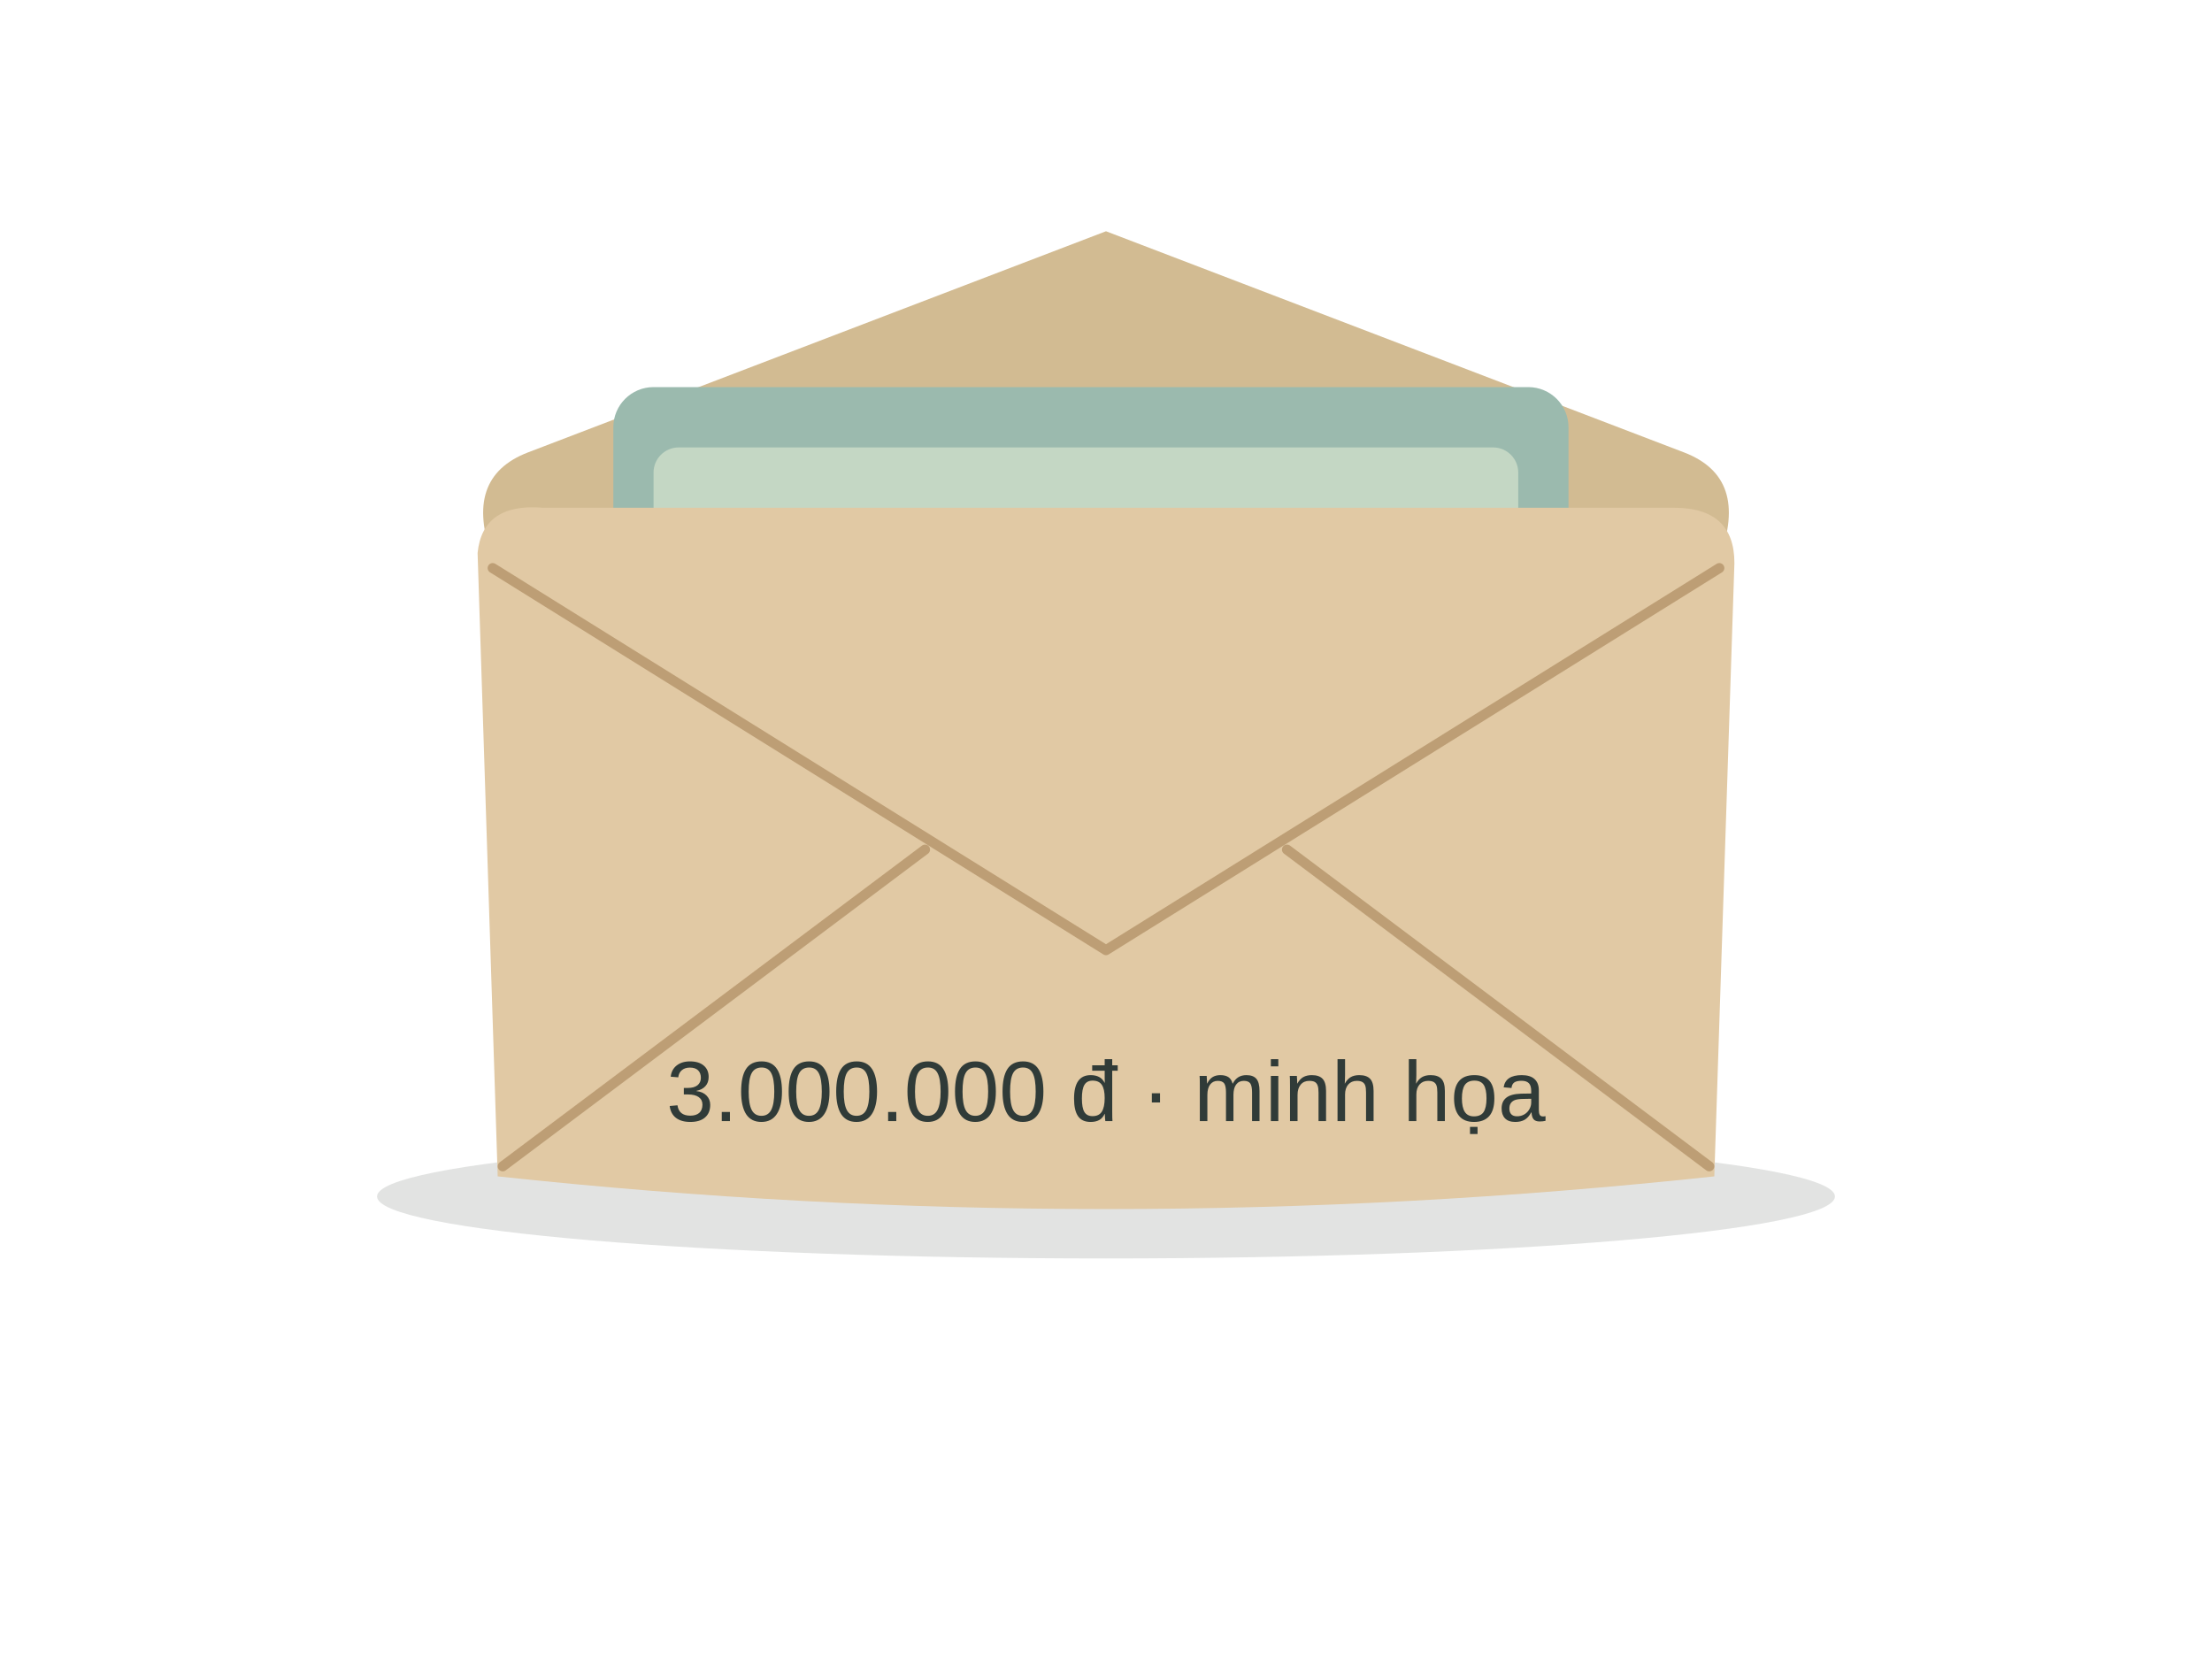
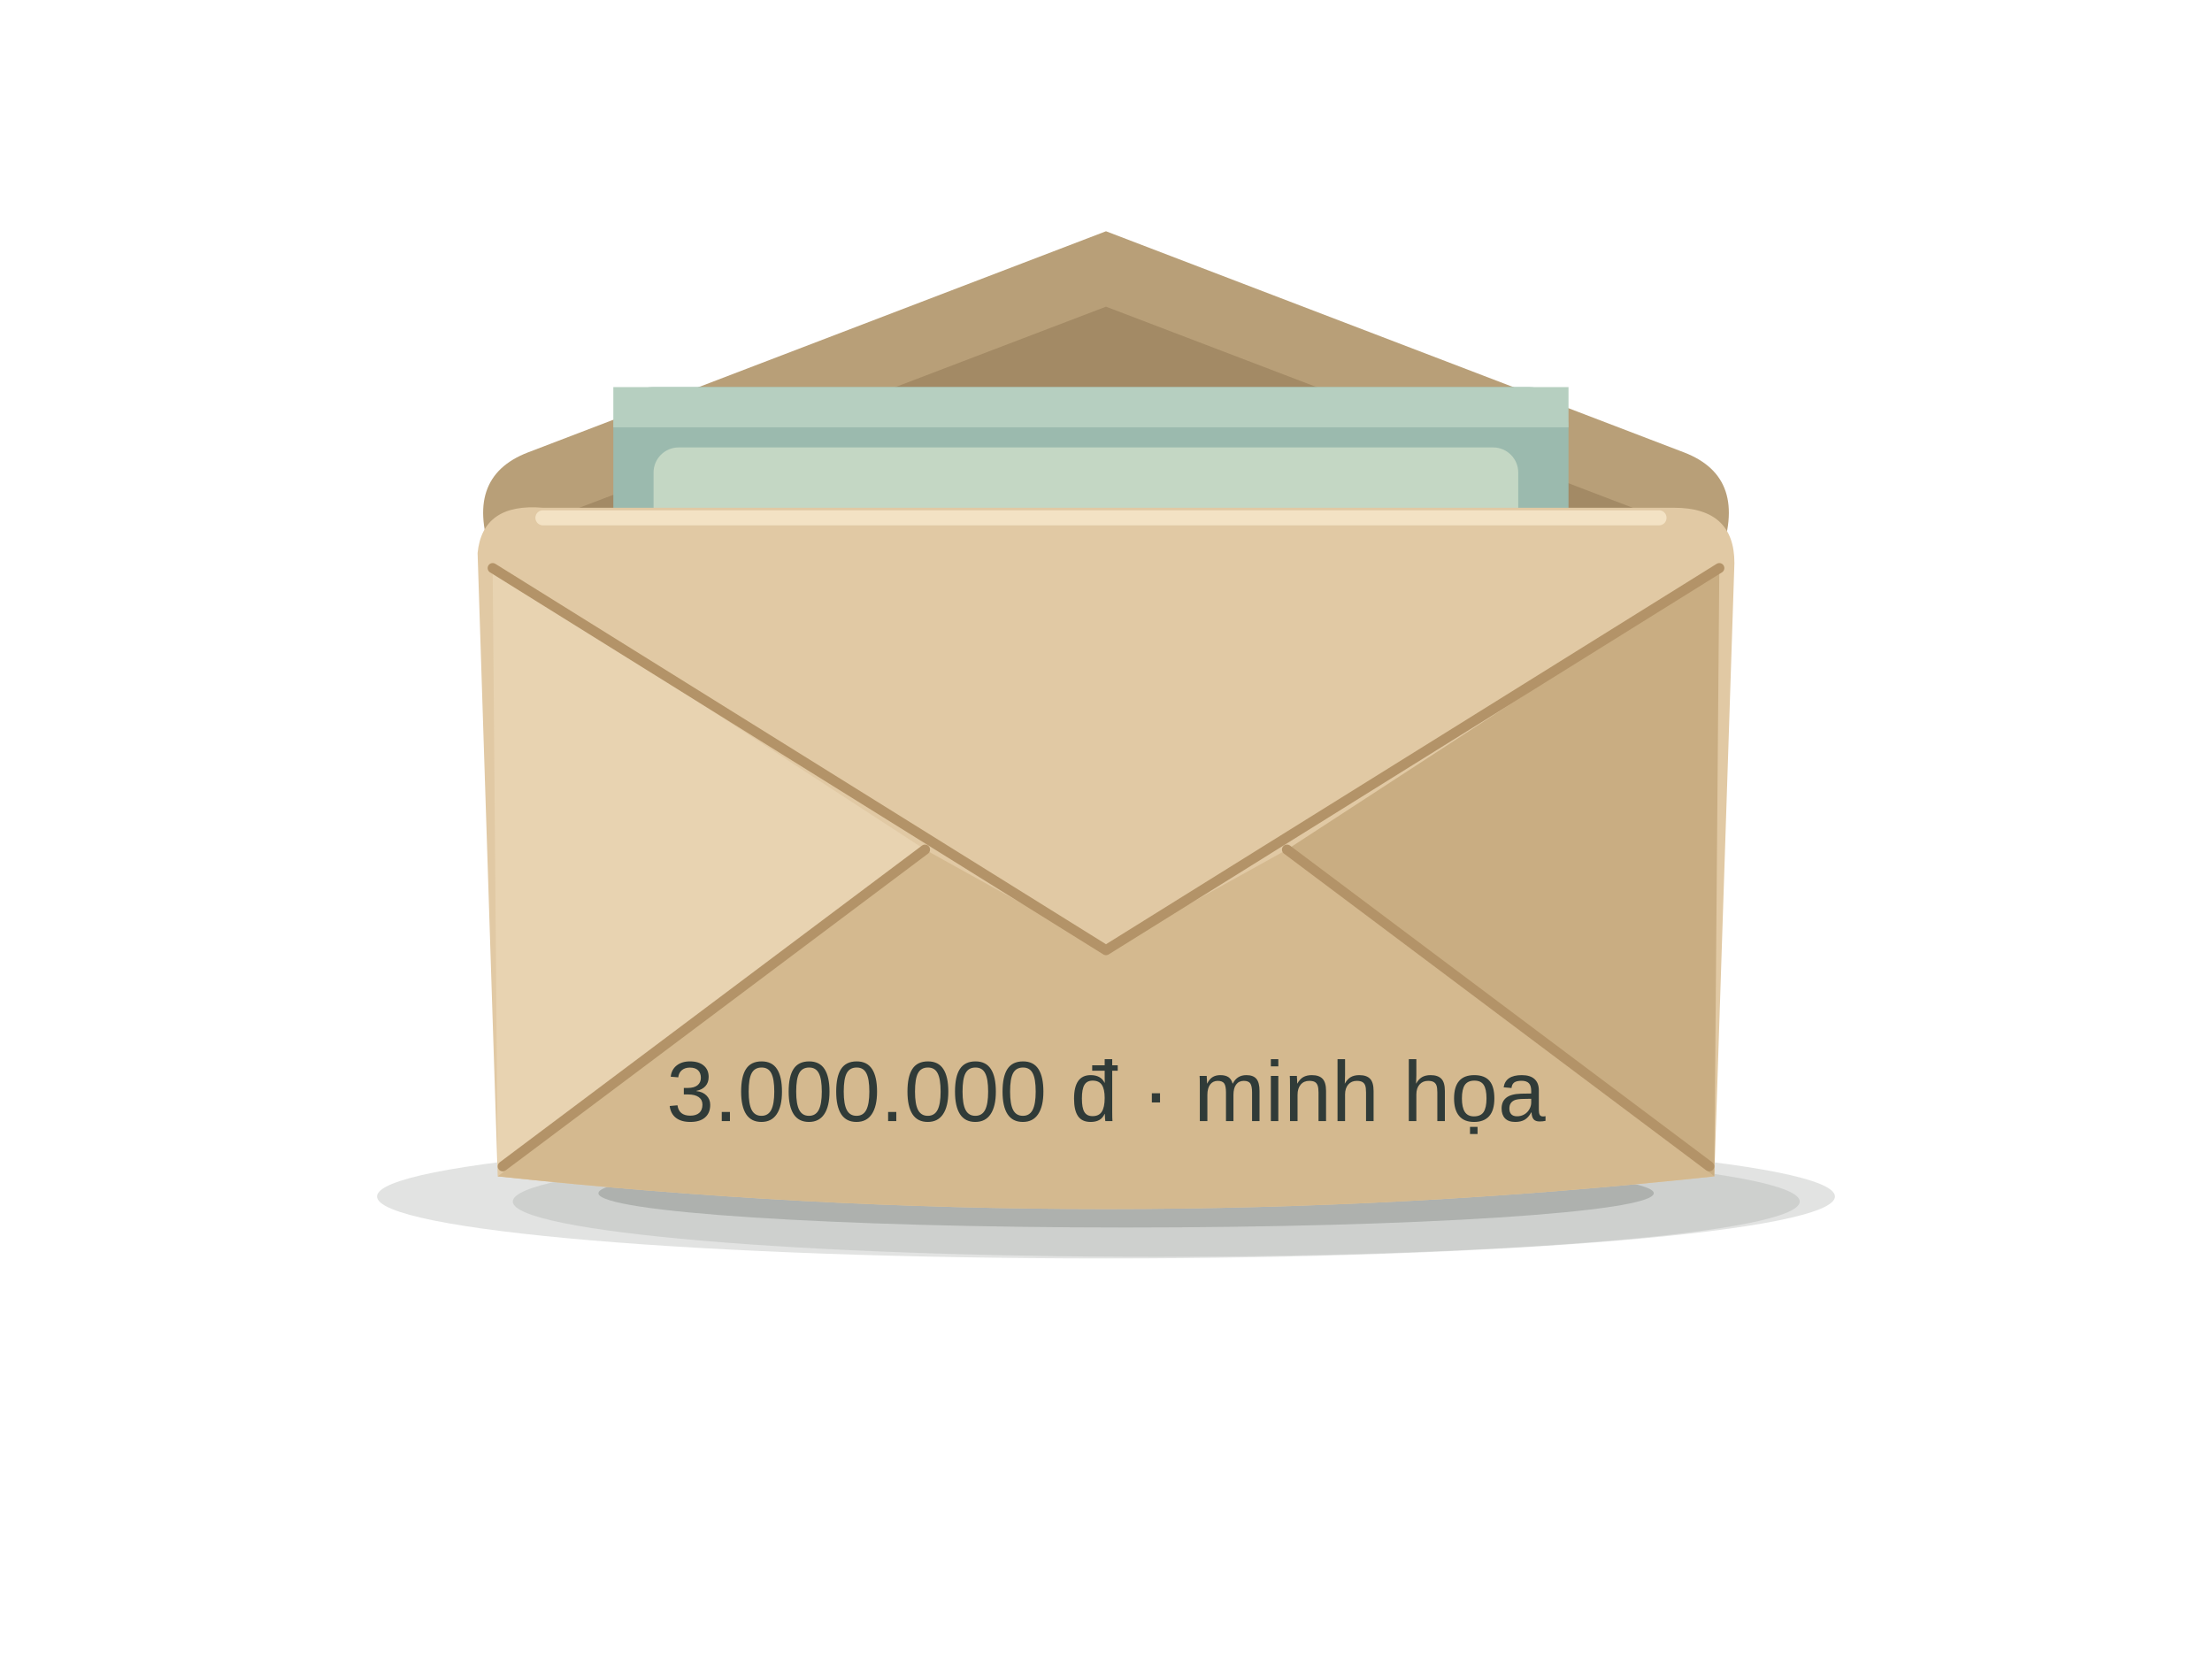
<svg xmlns="http://www.w3.org/2000/svg" width="440" height="330" viewBox="0 0 440 330" role="img" aria-label="Phong bì tiền ăn" stroke-linecap="round" stroke-linejoin="round">
  <g transform="translate(220 165)">
    <ellipse cx="0" cy="73" rx="145" ry="12.325" fill="#3c463d" opacity="0.15" />
    <g data-layer="money-envelope">
-       <path d="M-122-54Q-128-70-115-75L0-119 115-75Q128-70 122-54Z" fill="#d2bb92" />
+       <g data-layer="contact-shadow">
+         <ellipse cx="10" cy="74" rx="128" ry="11" fill="#2c362f" opacity="0.11" />
+         <ellipse cx="4" cy="72.35" rx="104.96" ry="6.82" fill="#2c362f" opacity="0.2" />
+       </g>
+       <path d="M-122-54Q-128-70-115-75L0-119 115-75Q128-70 122-54Z" fill="#b89f78" />
+       <path d="M-110-62L0-104 110-62Z" fill="#a38a65" />
      <g>
        <rect x="-98" y="-88" width="190" height="90" rx="8" fill="#9bbaae" />
        <rect x="-90" y="-76" width="172" height="64" rx="5" fill="#c4d7c4" />
+         <path d="M-98-88H92V-80H-98Z" fill="#b6cfc0" />
        <circle cx="51" cy="-45" r="18" fill="#a8c5b2" />
        <text x="-77" y="-41" fill="#496d5d" font-family="Arial, sans-serif" font-size="19" text-anchor="start">TIỀN ĂN</text>
        <path d="M-83-25H15" stroke="#7f9d85" stroke-width="3" />
+         <path d="M-98-10H92V2H-98Z" fill="#6f8f80" opacity="0.55" />
      </g>
      <path d="M-125-55Q-124-65-112-64H113Q125-64 125-53L121 69Q0 82-121 69Z" fill="#e1c9a4" />
-       <path d="M-122-52L0 24 122-52M-120 67L-36 4M120 67L36 4" fill="none" stroke="#bd9e75" stroke-width="2" />
+       <path d="M-121 69L-36 4 0 24 36 4 121 69Q0 82-121 69Z" fill="#d4b98f" />
+       <path d="M122-52L36 4 121 69Z" fill="#c9ad82" />
+       <path d="M-122-52L-36 4-121 67Z" fill="#e8d3b1" />
+       <path d="M-122-52L0 24 122-52M-120 67L-36 4M120 67L36 4" fill="none" stroke="#b39368" stroke-width="2" />
+       <path d="M-112-62H110" stroke="#f3e2c4" stroke-width="3" />
      <text x="0" y="58" fill="#303b38" font-family="Arial, sans-serif" font-size="17" text-anchor="middle">3.000.000 đ · minh họa</text>
    </g>
  </g>
</svg>
